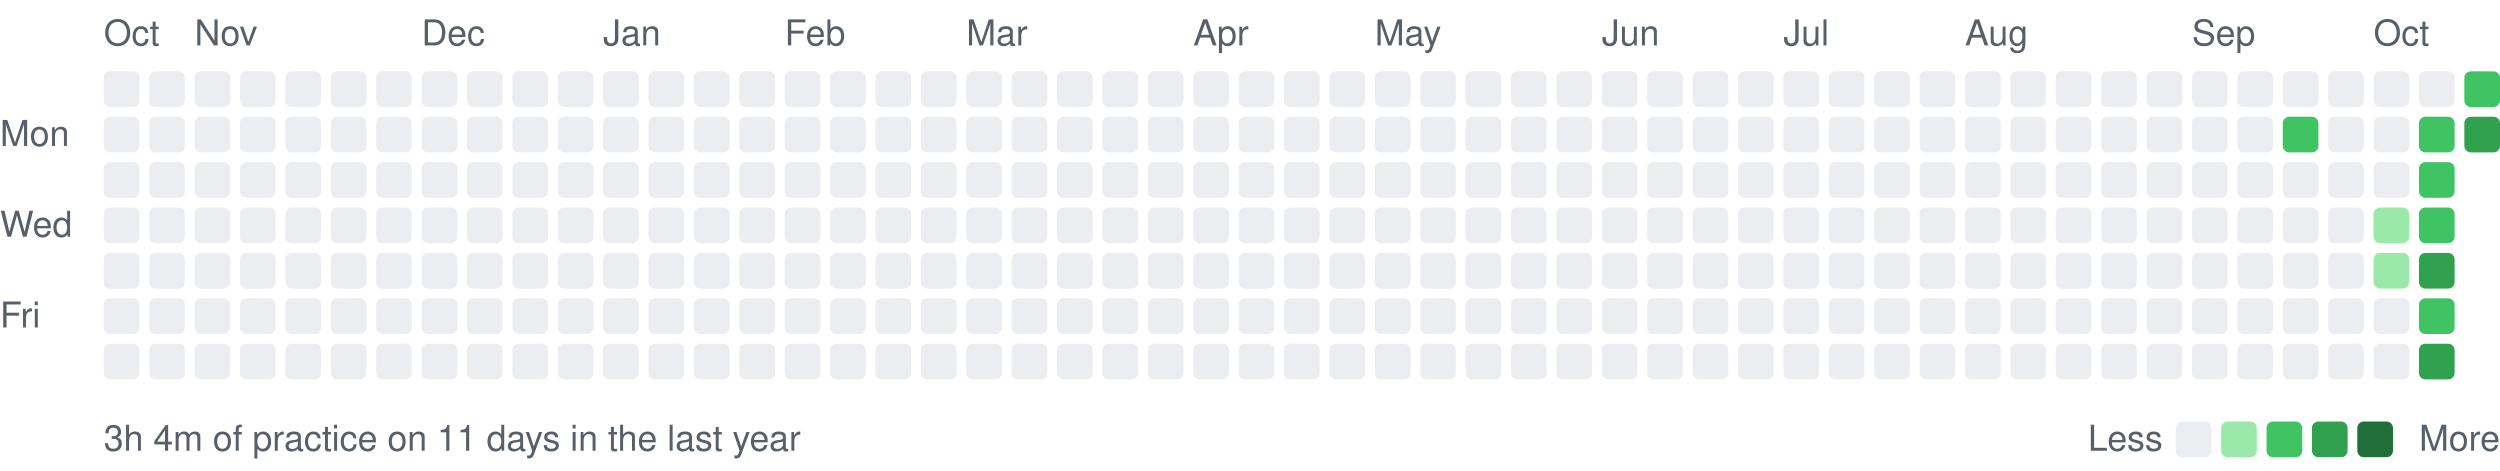
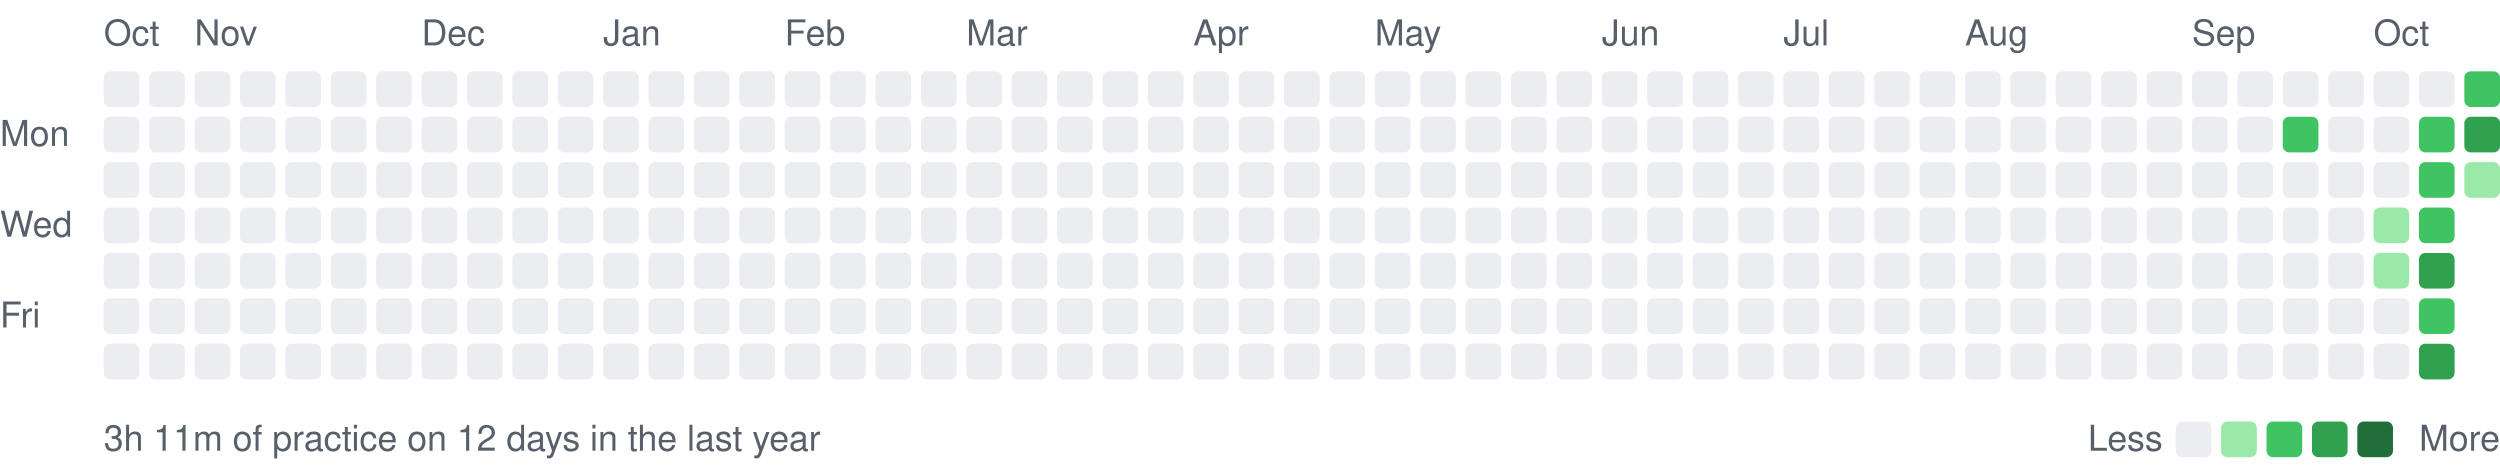
<svg xmlns="http://www.w3.org/2000/svg" width="771" height="145" viewBox="0 0 771 145" font-family="-apple-system, BlinkMacSystemFont, 'Segoe UI', Helvetica, Arial, sans-serif" font-size="11">
  <style>
.kc-t { fill: #57606a; }
.kc-h { fill: #24292f; }
.kc-g { stroke: #d0d7de; }
.kc-l0 { fill: #ebedf0; }
.kc-l1 { fill: #9be9a8; }
.kc-l2 { fill: #40c463; }
.kc-l3 { fill: #30a14e; }
.kc-l4 { fill: #216e39; }
.kc-line { stroke: #2da44e; }
.kc-dot { fill: #2da44e; }
@media (prefers-color-scheme: dark) {
:root:not([data-theme="light"]) .kc-t { fill: #8b949e; }
:root:not([data-theme="light"]) .kc-h { fill: #e6edf3; }
:root:not([data-theme="light"]) .kc-g { stroke: #30363d; }
:root:not([data-theme="light"]) .kc-l0 { fill: #262a31; }
:root:not([data-theme="light"]) .kc-l1 { fill: #0e4429; }
:root:not([data-theme="light"]) .kc-l2 { fill: #006d32; }
:root:not([data-theme="light"]) .kc-l3 { fill: #26a641; }
:root:not([data-theme="light"]) .kc-l4 { fill: #39d353; }
:root:not([data-theme="light"]) .kc-line { stroke: #3fb950; }
:root:not([data-theme="light"]) .kc-dot { fill: #3fb950; }
}
:root[data-theme="dark"] .kc-t { fill: #8b949e; }
:root[data-theme="dark"] .kc-h { fill: #e6edf3; }
:root[data-theme="dark"] .kc-g { stroke: #30363d; }
:root[data-theme="dark"] .kc-l0 { fill: #262a31; }
:root[data-theme="dark"] .kc-l1 { fill: #0e4429; }
:root[data-theme="dark"] .kc-l2 { fill: #006d32; }
:root[data-theme="dark"] .kc-l3 { fill: #26a641; }
:root[data-theme="dark"] .kc-l4 { fill: #39d353; }
:root[data-theme="dark"] .kc-line { stroke: #3fb950; }
:root[data-theme="dark"] .kc-dot { fill: #3fb950; }
</style>
  <text class="kc-t" x="32" y="14">Oct</text>
  <text class="kc-t" x="60" y="14">Nov</text>
  <text class="kc-t" x="130" y="14">Dec</text>
  <text class="kc-t" x="186" y="14">Jan</text>
  <text class="kc-t" x="242" y="14">Feb</text>
  <text class="kc-t" x="298" y="14">Mar</text>
  <text class="kc-t" x="368" y="14">Apr</text>
  <text class="kc-t" x="424" y="14">May</text>
  <text class="kc-t" x="494" y="14">Jun</text>
  <text class="kc-t" x="550" y="14">Jul</text>
  <text class="kc-t" x="606" y="14">Aug</text>
  <text class="kc-t" x="676" y="14">Sep</text>
  <text class="kc-t" x="732" y="14">Oct</text>
  <text class="kc-t" x="0" y="45">Mon</text>
  <text class="kc-t" x="0" y="73">Wed</text>
  <text class="kc-t" x="0" y="101">Fri</text>
  <rect class="kc-l0" x="32" y="22" width="11" height="11" rx="2" />
  <rect class="kc-l0" x="32" y="36" width="11" height="11" rx="2" />
  <rect class="kc-l0" x="32" y="50" width="11" height="11" rx="2" />
  <rect class="kc-l0" x="32" y="64" width="11" height="11" rx="2" />
  <rect class="kc-l0" x="32" y="78" width="11" height="11" rx="2" />
  <rect class="kc-l0" x="32" y="92" width="11" height="11" rx="2" />
  <rect class="kc-l0" x="32" y="106" width="11" height="11" rx="2" />
  <rect class="kc-l0" x="46" y="22" width="11" height="11" rx="2" />
  <rect class="kc-l0" x="46" y="36" width="11" height="11" rx="2" />
  <rect class="kc-l0" x="46" y="50" width="11" height="11" rx="2" />
  <rect class="kc-l0" x="46" y="64" width="11" height="11" rx="2" />
  <rect class="kc-l0" x="46" y="78" width="11" height="11" rx="2" />
  <rect class="kc-l0" x="46" y="92" width="11" height="11" rx="2" />
  <rect class="kc-l0" x="46" y="106" width="11" height="11" rx="2" />
  <rect class="kc-l0" x="60" y="22" width="11" height="11" rx="2" />
  <rect class="kc-l0" x="60" y="36" width="11" height="11" rx="2" />
  <rect class="kc-l0" x="60" y="50" width="11" height="11" rx="2" />
  <rect class="kc-l0" x="60" y="64" width="11" height="11" rx="2" />
  <rect class="kc-l0" x="60" y="78" width="11" height="11" rx="2" />
  <rect class="kc-l0" x="60" y="92" width="11" height="11" rx="2" />
  <rect class="kc-l0" x="60" y="106" width="11" height="11" rx="2" />
  <rect class="kc-l0" x="74" y="22" width="11" height="11" rx="2" />
  <rect class="kc-l0" x="74" y="36" width="11" height="11" rx="2" />
  <rect class="kc-l0" x="74" y="50" width="11" height="11" rx="2" />
  <rect class="kc-l0" x="74" y="64" width="11" height="11" rx="2" />
  <rect class="kc-l0" x="74" y="78" width="11" height="11" rx="2" />
  <rect class="kc-l0" x="74" y="92" width="11" height="11" rx="2" />
  <rect class="kc-l0" x="74" y="106" width="11" height="11" rx="2" />
  <rect class="kc-l0" x="88" y="22" width="11" height="11" rx="2" />
  <rect class="kc-l0" x="88" y="36" width="11" height="11" rx="2" />
  <rect class="kc-l0" x="88" y="50" width="11" height="11" rx="2" />
  <rect class="kc-l0" x="88" y="64" width="11" height="11" rx="2" />
  <rect class="kc-l0" x="88" y="78" width="11" height="11" rx="2" />
  <rect class="kc-l0" x="88" y="92" width="11" height="11" rx="2" />
  <rect class="kc-l0" x="88" y="106" width="11" height="11" rx="2" />
  <rect class="kc-l0" x="102" y="22" width="11" height="11" rx="2" />
  <rect class="kc-l0" x="102" y="36" width="11" height="11" rx="2" />
  <rect class="kc-l0" x="102" y="50" width="11" height="11" rx="2" />
  <rect class="kc-l0" x="102" y="64" width="11" height="11" rx="2" />
  <rect class="kc-l0" x="102" y="78" width="11" height="11" rx="2" />
  <rect class="kc-l0" x="102" y="92" width="11" height="11" rx="2" />
  <rect class="kc-l0" x="102" y="106" width="11" height="11" rx="2" />
  <rect class="kc-l0" x="116" y="22" width="11" height="11" rx="2" />
  <rect class="kc-l0" x="116" y="36" width="11" height="11" rx="2" />
  <rect class="kc-l0" x="116" y="50" width="11" height="11" rx="2" />
  <rect class="kc-l0" x="116" y="64" width="11" height="11" rx="2" />
  <rect class="kc-l0" x="116" y="78" width="11" height="11" rx="2" />
  <rect class="kc-l0" x="116" y="92" width="11" height="11" rx="2" />
  <rect class="kc-l0" x="116" y="106" width="11" height="11" rx="2" />
  <rect class="kc-l0" x="130" y="22" width="11" height="11" rx="2" />
  <rect class="kc-l0" x="130" y="36" width="11" height="11" rx="2" />
  <rect class="kc-l0" x="130" y="50" width="11" height="11" rx="2" />
  <rect class="kc-l0" x="130" y="64" width="11" height="11" rx="2" />
  <rect class="kc-l0" x="130" y="78" width="11" height="11" rx="2" />
  <rect class="kc-l0" x="130" y="92" width="11" height="11" rx="2" />
  <rect class="kc-l0" x="130" y="106" width="11" height="11" rx="2" />
  <rect class="kc-l0" x="144" y="22" width="11" height="11" rx="2" />
  <rect class="kc-l0" x="144" y="36" width="11" height="11" rx="2" />
  <rect class="kc-l0" x="144" y="50" width="11" height="11" rx="2" />
  <rect class="kc-l0" x="144" y="64" width="11" height="11" rx="2" />
  <rect class="kc-l0" x="144" y="78" width="11" height="11" rx="2" />
  <rect class="kc-l0" x="144" y="92" width="11" height="11" rx="2" />
  <rect class="kc-l0" x="144" y="106" width="11" height="11" rx="2" />
  <rect class="kc-l0" x="158" y="22" width="11" height="11" rx="2" />
  <rect class="kc-l0" x="158" y="36" width="11" height="11" rx="2" />
  <rect class="kc-l0" x="158" y="50" width="11" height="11" rx="2" />
  <rect class="kc-l0" x="158" y="64" width="11" height="11" rx="2" />
  <rect class="kc-l0" x="158" y="78" width="11" height="11" rx="2" />
  <rect class="kc-l0" x="158" y="92" width="11" height="11" rx="2" />
  <rect class="kc-l0" x="158" y="106" width="11" height="11" rx="2" />
  <rect class="kc-l0" x="172" y="22" width="11" height="11" rx="2" />
  <rect class="kc-l0" x="172" y="36" width="11" height="11" rx="2" />
  <rect class="kc-l0" x="172" y="50" width="11" height="11" rx="2" />
  <rect class="kc-l0" x="172" y="64" width="11" height="11" rx="2" />
  <rect class="kc-l0" x="172" y="78" width="11" height="11" rx="2" />
  <rect class="kc-l0" x="172" y="92" width="11" height="11" rx="2" />
  <rect class="kc-l0" x="172" y="106" width="11" height="11" rx="2" />
  <rect class="kc-l0" x="186" y="22" width="11" height="11" rx="2" />
  <rect class="kc-l0" x="186" y="36" width="11" height="11" rx="2" />
  <rect class="kc-l0" x="186" y="50" width="11" height="11" rx="2" />
  <rect class="kc-l0" x="186" y="64" width="11" height="11" rx="2" />
  <rect class="kc-l0" x="186" y="78" width="11" height="11" rx="2" />
  <rect class="kc-l0" x="186" y="92" width="11" height="11" rx="2" />
  <rect class="kc-l0" x="186" y="106" width="11" height="11" rx="2" />
  <rect class="kc-l0" x="200" y="22" width="11" height="11" rx="2" />
  <rect class="kc-l0" x="200" y="36" width="11" height="11" rx="2" />
  <rect class="kc-l0" x="200" y="50" width="11" height="11" rx="2" />
  <rect class="kc-l0" x="200" y="64" width="11" height="11" rx="2" />
  <rect class="kc-l0" x="200" y="78" width="11" height="11" rx="2" />
  <rect class="kc-l0" x="200" y="92" width="11" height="11" rx="2" />
  <rect class="kc-l0" x="200" y="106" width="11" height="11" rx="2" />
  <rect class="kc-l0" x="214" y="22" width="11" height="11" rx="2" />
  <rect class="kc-l0" x="214" y="36" width="11" height="11" rx="2" />
  <rect class="kc-l0" x="214" y="50" width="11" height="11" rx="2" />
  <rect class="kc-l0" x="214" y="64" width="11" height="11" rx="2" />
  <rect class="kc-l0" x="214" y="78" width="11" height="11" rx="2" />
  <rect class="kc-l0" x="214" y="92" width="11" height="11" rx="2" />
  <rect class="kc-l0" x="214" y="106" width="11" height="11" rx="2" />
  <rect class="kc-l0" x="228" y="22" width="11" height="11" rx="2" />
  <rect class="kc-l0" x="228" y="36" width="11" height="11" rx="2" />
  <rect class="kc-l0" x="228" y="50" width="11" height="11" rx="2" />
  <rect class="kc-l0" x="228" y="64" width="11" height="11" rx="2" />
  <rect class="kc-l0" x="228" y="78" width="11" height="11" rx="2" />
  <rect class="kc-l0" x="228" y="92" width="11" height="11" rx="2" />
  <rect class="kc-l0" x="228" y="106" width="11" height="11" rx="2" />
  <rect class="kc-l0" x="242" y="22" width="11" height="11" rx="2" />
  <rect class="kc-l0" x="242" y="36" width="11" height="11" rx="2" />
  <rect class="kc-l0" x="242" y="50" width="11" height="11" rx="2" />
  <rect class="kc-l0" x="242" y="64" width="11" height="11" rx="2" />
  <rect class="kc-l0" x="242" y="78" width="11" height="11" rx="2" />
  <rect class="kc-l0" x="242" y="92" width="11" height="11" rx="2" />
  <rect class="kc-l0" x="242" y="106" width="11" height="11" rx="2" />
  <rect class="kc-l0" x="256" y="22" width="11" height="11" rx="2" />
  <rect class="kc-l0" x="256" y="36" width="11" height="11" rx="2" />
  <rect class="kc-l0" x="256" y="50" width="11" height="11" rx="2" />
  <rect class="kc-l0" x="256" y="64" width="11" height="11" rx="2" />
  <rect class="kc-l0" x="256" y="78" width="11" height="11" rx="2" />
  <rect class="kc-l0" x="256" y="92" width="11" height="11" rx="2" />
  <rect class="kc-l0" x="256" y="106" width="11" height="11" rx="2" />
  <rect class="kc-l0" x="270" y="22" width="11" height="11" rx="2" />
  <rect class="kc-l0" x="270" y="36" width="11" height="11" rx="2" />
  <rect class="kc-l0" x="270" y="50" width="11" height="11" rx="2" />
  <rect class="kc-l0" x="270" y="64" width="11" height="11" rx="2" />
  <rect class="kc-l0" x="270" y="78" width="11" height="11" rx="2" />
  <rect class="kc-l0" x="270" y="92" width="11" height="11" rx="2" />
  <rect class="kc-l0" x="270" y="106" width="11" height="11" rx="2" />
  <rect class="kc-l0" x="284" y="22" width="11" height="11" rx="2" />
  <rect class="kc-l0" x="284" y="36" width="11" height="11" rx="2" />
  <rect class="kc-l0" x="284" y="50" width="11" height="11" rx="2" />
  <rect class="kc-l0" x="284" y="64" width="11" height="11" rx="2" />
  <rect class="kc-l0" x="284" y="78" width="11" height="11" rx="2" />
  <rect class="kc-l0" x="284" y="92" width="11" height="11" rx="2" />
  <rect class="kc-l0" x="284" y="106" width="11" height="11" rx="2" />
  <rect class="kc-l0" x="298" y="22" width="11" height="11" rx="2" />
  <rect class="kc-l0" x="298" y="36" width="11" height="11" rx="2" />
  <rect class="kc-l0" x="298" y="50" width="11" height="11" rx="2" />
  <rect class="kc-l0" x="298" y="64" width="11" height="11" rx="2" />
  <rect class="kc-l0" x="298" y="78" width="11" height="11" rx="2" />
  <rect class="kc-l0" x="298" y="92" width="11" height="11" rx="2" />
  <rect class="kc-l0" x="298" y="106" width="11" height="11" rx="2" />
  <rect class="kc-l0" x="312" y="22" width="11" height="11" rx="2" />
  <rect class="kc-l0" x="312" y="36" width="11" height="11" rx="2" />
  <rect class="kc-l0" x="312" y="50" width="11" height="11" rx="2" />
  <rect class="kc-l0" x="312" y="64" width="11" height="11" rx="2" />
  <rect class="kc-l0" x="312" y="78" width="11" height="11" rx="2" />
  <rect class="kc-l0" x="312" y="92" width="11" height="11" rx="2" />
  <rect class="kc-l0" x="312" y="106" width="11" height="11" rx="2" />
  <rect class="kc-l0" x="326" y="22" width="11" height="11" rx="2" />
  <rect class="kc-l0" x="326" y="36" width="11" height="11" rx="2" />
  <rect class="kc-l0" x="326" y="50" width="11" height="11" rx="2" />
  <rect class="kc-l0" x="326" y="64" width="11" height="11" rx="2" />
  <rect class="kc-l0" x="326" y="78" width="11" height="11" rx="2" />
  <rect class="kc-l0" x="326" y="92" width="11" height="11" rx="2" />
  <rect class="kc-l0" x="326" y="106" width="11" height="11" rx="2" />
  <rect class="kc-l0" x="340" y="22" width="11" height="11" rx="2" />
  <rect class="kc-l0" x="340" y="36" width="11" height="11" rx="2" />
  <rect class="kc-l0" x="340" y="50" width="11" height="11" rx="2" />
  <rect class="kc-l0" x="340" y="64" width="11" height="11" rx="2" />
  <rect class="kc-l0" x="340" y="78" width="11" height="11" rx="2" />
  <rect class="kc-l0" x="340" y="92" width="11" height="11" rx="2" />
  <rect class="kc-l0" x="340" y="106" width="11" height="11" rx="2" />
  <rect class="kc-l0" x="354" y="22" width="11" height="11" rx="2" />
  <rect class="kc-l0" x="354" y="36" width="11" height="11" rx="2" />
  <rect class="kc-l0" x="354" y="50" width="11" height="11" rx="2" />
  <rect class="kc-l0" x="354" y="64" width="11" height="11" rx="2" />
  <rect class="kc-l0" x="354" y="78" width="11" height="11" rx="2" />
  <rect class="kc-l0" x="354" y="92" width="11" height="11" rx="2" />
  <rect class="kc-l0" x="354" y="106" width="11" height="11" rx="2" />
  <rect class="kc-l0" x="368" y="22" width="11" height="11" rx="2" />
  <rect class="kc-l0" x="368" y="36" width="11" height="11" rx="2" />
  <rect class="kc-l0" x="368" y="50" width="11" height="11" rx="2" />
  <rect class="kc-l0" x="368" y="64" width="11" height="11" rx="2" />
  <rect class="kc-l0" x="368" y="78" width="11" height="11" rx="2" />
  <rect class="kc-l0" x="368" y="92" width="11" height="11" rx="2" />
  <rect class="kc-l0" x="368" y="106" width="11" height="11" rx="2" />
  <rect class="kc-l0" x="382" y="22" width="11" height="11" rx="2" />
  <rect class="kc-l0" x="382" y="36" width="11" height="11" rx="2" />
  <rect class="kc-l0" x="382" y="50" width="11" height="11" rx="2" />
  <rect class="kc-l0" x="382" y="64" width="11" height="11" rx="2" />
  <rect class="kc-l0" x="382" y="78" width="11" height="11" rx="2" />
  <rect class="kc-l0" x="382" y="92" width="11" height="11" rx="2" />
  <rect class="kc-l0" x="382" y="106" width="11" height="11" rx="2" />
  <rect class="kc-l0" x="396" y="22" width="11" height="11" rx="2" />
  <rect class="kc-l0" x="396" y="36" width="11" height="11" rx="2" />
  <rect class="kc-l0" x="396" y="50" width="11" height="11" rx="2" />
  <rect class="kc-l0" x="396" y="64" width="11" height="11" rx="2" />
  <rect class="kc-l0" x="396" y="78" width="11" height="11" rx="2" />
  <rect class="kc-l0" x="396" y="92" width="11" height="11" rx="2" />
  <rect class="kc-l0" x="396" y="106" width="11" height="11" rx="2" />
  <rect class="kc-l0" x="410" y="22" width="11" height="11" rx="2" />
  <rect class="kc-l0" x="410" y="36" width="11" height="11" rx="2" />
  <rect class="kc-l0" x="410" y="50" width="11" height="11" rx="2" />
  <rect class="kc-l0" x="410" y="64" width="11" height="11" rx="2" />
  <rect class="kc-l0" x="410" y="78" width="11" height="11" rx="2" />
  <rect class="kc-l0" x="410" y="92" width="11" height="11" rx="2" />
  <rect class="kc-l0" x="410" y="106" width="11" height="11" rx="2" />
  <rect class="kc-l0" x="424" y="22" width="11" height="11" rx="2" />
  <rect class="kc-l0" x="424" y="36" width="11" height="11" rx="2" />
  <rect class="kc-l0" x="424" y="50" width="11" height="11" rx="2" />
  <rect class="kc-l0" x="424" y="64" width="11" height="11" rx="2" />
  <rect class="kc-l0" x="424" y="78" width="11" height="11" rx="2" />
  <rect class="kc-l0" x="424" y="92" width="11" height="11" rx="2" />
  <rect class="kc-l0" x="424" y="106" width="11" height="11" rx="2" />
  <rect class="kc-l0" x="438" y="22" width="11" height="11" rx="2" />
  <rect class="kc-l0" x="438" y="36" width="11" height="11" rx="2" />
  <rect class="kc-l0" x="438" y="50" width="11" height="11" rx="2" />
  <rect class="kc-l0" x="438" y="64" width="11" height="11" rx="2" />
  <rect class="kc-l0" x="438" y="78" width="11" height="11" rx="2" />
  <rect class="kc-l0" x="438" y="92" width="11" height="11" rx="2" />
  <rect class="kc-l0" x="438" y="106" width="11" height="11" rx="2" />
  <rect class="kc-l0" x="452" y="22" width="11" height="11" rx="2" />
  <rect class="kc-l0" x="452" y="36" width="11" height="11" rx="2" />
  <rect class="kc-l0" x="452" y="50" width="11" height="11" rx="2" />
  <rect class="kc-l0" x="452" y="64" width="11" height="11" rx="2" />
  <rect class="kc-l0" x="452" y="78" width="11" height="11" rx="2" />
  <rect class="kc-l0" x="452" y="92" width="11" height="11" rx="2" />
  <rect class="kc-l0" x="452" y="106" width="11" height="11" rx="2" />
  <rect class="kc-l0" x="466" y="22" width="11" height="11" rx="2" />
  <rect class="kc-l0" x="466" y="36" width="11" height="11" rx="2" />
  <rect class="kc-l0" x="466" y="50" width="11" height="11" rx="2" />
  <rect class="kc-l0" x="466" y="64" width="11" height="11" rx="2" />
  <rect class="kc-l0" x="466" y="78" width="11" height="11" rx="2" />
  <rect class="kc-l0" x="466" y="92" width="11" height="11" rx="2" />
  <rect class="kc-l0" x="466" y="106" width="11" height="11" rx="2" />
  <rect class="kc-l0" x="480" y="22" width="11" height="11" rx="2" />
  <rect class="kc-l0" x="480" y="36" width="11" height="11" rx="2" />
  <rect class="kc-l0" x="480" y="50" width="11" height="11" rx="2" />
  <rect class="kc-l0" x="480" y="64" width="11" height="11" rx="2" />
  <rect class="kc-l0" x="480" y="78" width="11" height="11" rx="2" />
  <rect class="kc-l0" x="480" y="92" width="11" height="11" rx="2" />
  <rect class="kc-l0" x="480" y="106" width="11" height="11" rx="2" />
  <rect class="kc-l0" x="494" y="22" width="11" height="11" rx="2" />
  <rect class="kc-l0" x="494" y="36" width="11" height="11" rx="2" />
  <rect class="kc-l0" x="494" y="50" width="11" height="11" rx="2" />
  <rect class="kc-l0" x="494" y="64" width="11" height="11" rx="2" />
  <rect class="kc-l0" x="494" y="78" width="11" height="11" rx="2" />
  <rect class="kc-l0" x="494" y="92" width="11" height="11" rx="2" />
  <rect class="kc-l0" x="494" y="106" width="11" height="11" rx="2" />
  <rect class="kc-l0" x="508" y="22" width="11" height="11" rx="2" />
  <rect class="kc-l0" x="508" y="36" width="11" height="11" rx="2" />
  <rect class="kc-l0" x="508" y="50" width="11" height="11" rx="2" />
  <rect class="kc-l0" x="508" y="64" width="11" height="11" rx="2" />
  <rect class="kc-l0" x="508" y="78" width="11" height="11" rx="2" />
  <rect class="kc-l0" x="508" y="92" width="11" height="11" rx="2" />
  <rect class="kc-l0" x="508" y="106" width="11" height="11" rx="2" />
  <rect class="kc-l0" x="522" y="22" width="11" height="11" rx="2" />
  <rect class="kc-l0" x="522" y="36" width="11" height="11" rx="2" />
  <rect class="kc-l0" x="522" y="50" width="11" height="11" rx="2" />
  <rect class="kc-l0" x="522" y="64" width="11" height="11" rx="2" />
  <rect class="kc-l0" x="522" y="78" width="11" height="11" rx="2" />
  <rect class="kc-l0" x="522" y="92" width="11" height="11" rx="2" />
  <rect class="kc-l0" x="522" y="106" width="11" height="11" rx="2" />
  <rect class="kc-l0" x="536" y="22" width="11" height="11" rx="2" />
  <rect class="kc-l0" x="536" y="36" width="11" height="11" rx="2" />
  <rect class="kc-l0" x="536" y="50" width="11" height="11" rx="2" />
  <rect class="kc-l0" x="536" y="64" width="11" height="11" rx="2" />
  <rect class="kc-l0" x="536" y="78" width="11" height="11" rx="2" />
  <rect class="kc-l0" x="536" y="92" width="11" height="11" rx="2" />
  <rect class="kc-l0" x="536" y="106" width="11" height="11" rx="2" />
  <rect class="kc-l0" x="550" y="22" width="11" height="11" rx="2" />
  <rect class="kc-l0" x="550" y="36" width="11" height="11" rx="2" />
  <rect class="kc-l0" x="550" y="50" width="11" height="11" rx="2" />
  <rect class="kc-l0" x="550" y="64" width="11" height="11" rx="2" />
  <rect class="kc-l0" x="550" y="78" width="11" height="11" rx="2" />
  <rect class="kc-l0" x="550" y="92" width="11" height="11" rx="2" />
  <rect class="kc-l0" x="550" y="106" width="11" height="11" rx="2" />
  <rect class="kc-l0" x="564" y="22" width="11" height="11" rx="2" />
  <rect class="kc-l0" x="564" y="36" width="11" height="11" rx="2" />
  <rect class="kc-l0" x="564" y="50" width="11" height="11" rx="2" />
  <rect class="kc-l0" x="564" y="64" width="11" height="11" rx="2" />
  <rect class="kc-l0" x="564" y="78" width="11" height="11" rx="2" />
  <rect class="kc-l0" x="564" y="92" width="11" height="11" rx="2" />
  <rect class="kc-l0" x="564" y="106" width="11" height="11" rx="2" />
  <rect class="kc-l0" x="578" y="22" width="11" height="11" rx="2" />
  <rect class="kc-l0" x="578" y="36" width="11" height="11" rx="2" />
  <rect class="kc-l0" x="578" y="50" width="11" height="11" rx="2" />
  <rect class="kc-l0" x="578" y="64" width="11" height="11" rx="2" />
  <rect class="kc-l0" x="578" y="78" width="11" height="11" rx="2" />
  <rect class="kc-l0" x="578" y="92" width="11" height="11" rx="2" />
  <rect class="kc-l0" x="578" y="106" width="11" height="11" rx="2" />
  <rect class="kc-l0" x="592" y="22" width="11" height="11" rx="2" />
  <rect class="kc-l0" x="592" y="36" width="11" height="11" rx="2" />
  <rect class="kc-l0" x="592" y="50" width="11" height="11" rx="2" />
  <rect class="kc-l0" x="592" y="64" width="11" height="11" rx="2" />
  <rect class="kc-l0" x="592" y="78" width="11" height="11" rx="2" />
  <rect class="kc-l0" x="592" y="92" width="11" height="11" rx="2" />
  <rect class="kc-l0" x="592" y="106" width="11" height="11" rx="2" />
  <rect class="kc-l0" x="606" y="22" width="11" height="11" rx="2" />
  <rect class="kc-l0" x="606" y="36" width="11" height="11" rx="2" />
  <rect class="kc-l0" x="606" y="50" width="11" height="11" rx="2" />
  <rect class="kc-l0" x="606" y="64" width="11" height="11" rx="2" />
  <rect class="kc-l0" x="606" y="78" width="11" height="11" rx="2" />
  <rect class="kc-l0" x="606" y="92" width="11" height="11" rx="2" />
  <rect class="kc-l0" x="606" y="106" width="11" height="11" rx="2" />
  <rect class="kc-l0" x="620" y="22" width="11" height="11" rx="2" />
  <rect class="kc-l0" x="620" y="36" width="11" height="11" rx="2" />
  <rect class="kc-l0" x="620" y="50" width="11" height="11" rx="2" />
  <rect class="kc-l0" x="620" y="64" width="11" height="11" rx="2" />
  <rect class="kc-l0" x="620" y="78" width="11" height="11" rx="2" />
  <rect class="kc-l0" x="620" y="92" width="11" height="11" rx="2" />
  <rect class="kc-l0" x="620" y="106" width="11" height="11" rx="2" />
  <rect class="kc-l0" x="634" y="22" width="11" height="11" rx="2" />
  <rect class="kc-l0" x="634" y="36" width="11" height="11" rx="2" />
  <rect class="kc-l0" x="634" y="50" width="11" height="11" rx="2" />
  <rect class="kc-l0" x="634" y="64" width="11" height="11" rx="2" />
  <rect class="kc-l0" x="634" y="78" width="11" height="11" rx="2" />
  <rect class="kc-l0" x="634" y="92" width="11" height="11" rx="2" />
  <rect class="kc-l0" x="634" y="106" width="11" height="11" rx="2" />
  <rect class="kc-l0" x="648" y="22" width="11" height="11" rx="2" />
  <rect class="kc-l0" x="648" y="36" width="11" height="11" rx="2" />
  <rect class="kc-l0" x="648" y="50" width="11" height="11" rx="2" />
  <rect class="kc-l0" x="648" y="64" width="11" height="11" rx="2" />
  <rect class="kc-l0" x="648" y="78" width="11" height="11" rx="2" />
  <rect class="kc-l0" x="648" y="92" width="11" height="11" rx="2" />
  <rect class="kc-l0" x="648" y="106" width="11" height="11" rx="2" />
  <rect class="kc-l0" x="662" y="22" width="11" height="11" rx="2" />
  <rect class="kc-l0" x="662" y="36" width="11" height="11" rx="2" />
  <rect class="kc-l0" x="662" y="50" width="11" height="11" rx="2" />
  <rect class="kc-l0" x="662" y="64" width="11" height="11" rx="2" />
  <rect class="kc-l0" x="662" y="78" width="11" height="11" rx="2" />
  <rect class="kc-l0" x="662" y="92" width="11" height="11" rx="2" />
  <rect class="kc-l0" x="662" y="106" width="11" height="11" rx="2" />
  <rect class="kc-l0" x="676" y="22" width="11" height="11" rx="2" />
  <rect class="kc-l0" x="676" y="36" width="11" height="11" rx="2" />
  <rect class="kc-l0" x="676" y="50" width="11" height="11" rx="2" />
  <rect class="kc-l0" x="676" y="64" width="11" height="11" rx="2" />
  <rect class="kc-l0" x="676" y="78" width="11" height="11" rx="2" />
  <rect class="kc-l0" x="676" y="92" width="11" height="11" rx="2" />
  <rect class="kc-l0" x="676" y="106" width="11" height="11" rx="2" />
  <rect class="kc-l0" x="690" y="22" width="11" height="11" rx="2" />
  <rect class="kc-l0" x="690" y="36" width="11" height="11" rx="2" />
  <rect class="kc-l0" x="690" y="50" width="11" height="11" rx="2" />
  <rect class="kc-l0" x="690" y="64" width="11" height="11" rx="2" />
  <rect class="kc-l0" x="690" y="78" width="11" height="11" rx="2" />
  <rect class="kc-l0" x="690" y="92" width="11" height="11" rx="2" />
  <rect class="kc-l0" x="690" y="106" width="11" height="11" rx="2" />
  <rect class="kc-l0" x="704" y="22" width="11" height="11" rx="2" />
  <rect class="kc-l2" x="704" y="36" width="11" height="11" rx="2" />
  <rect class="kc-l0" x="704" y="50" width="11" height="11" rx="2" />
  <rect class="kc-l0" x="704" y="64" width="11" height="11" rx="2" />
  <rect class="kc-l0" x="704" y="78" width="11" height="11" rx="2" />
  <rect class="kc-l0" x="704" y="92" width="11" height="11" rx="2" />
  <rect class="kc-l0" x="704" y="106" width="11" height="11" rx="2" />
  <rect class="kc-l0" x="718" y="22" width="11" height="11" rx="2" />
  <rect class="kc-l0" x="718" y="36" width="11" height="11" rx="2" />
  <rect class="kc-l0" x="718" y="50" width="11" height="11" rx="2" />
  <rect class="kc-l0" x="718" y="64" width="11" height="11" rx="2" />
  <rect class="kc-l0" x="718" y="78" width="11" height="11" rx="2" />
  <rect class="kc-l0" x="718" y="92" width="11" height="11" rx="2" />
  <rect class="kc-l0" x="718" y="106" width="11" height="11" rx="2" />
  <rect class="kc-l0" x="732" y="22" width="11" height="11" rx="2" />
  <rect class="kc-l0" x="732" y="36" width="11" height="11" rx="2" />
  <rect class="kc-l0" x="732" y="50" width="11" height="11" rx="2" />
  <rect class="kc-l1" x="732" y="64" width="11" height="11" rx="2" />
  <rect class="kc-l1" x="732" y="78" width="11" height="11" rx="2" />
  <rect class="kc-l0" x="732" y="92" width="11" height="11" rx="2" />
  <rect class="kc-l0" x="732" y="106" width="11" height="11" rx="2" />
  <rect class="kc-l0" x="746" y="22" width="11" height="11" rx="2" />
  <rect class="kc-l2" x="746" y="36" width="11" height="11" rx="2" />
  <rect class="kc-l2" x="746" y="50" width="11" height="11" rx="2" />
  <rect class="kc-l2" x="746" y="64" width="11" height="11" rx="2" />
  <rect class="kc-l3" x="746" y="78" width="11" height="11" rx="2" />
  <rect class="kc-l2" x="746" y="92" width="11" height="11" rx="2" />
  <rect class="kc-l3" x="746" y="106" width="11" height="11" rx="2" />
  <rect class="kc-l2" x="760" y="22" width="11" height="11" rx="2" />
  <rect class="kc-l3" x="760" y="36" width="11" height="11" rx="2" />
-   <text class="kc-t" x="32" y="139">3h 4m of practice on 11 days in the last year</text>
+   <rect class="kc-l1" x="760" y="50" width="11" height="11" rx="2" />
+   <text class="kc-t" x="32" y="139">3h 11m of practice on 12 days in the last year</text>
  <text class="kc-t" x="667" y="139" text-anchor="end">Less</text>
  <rect class="kc-l0" x="671" y="130" width="11" height="11" rx="2" />
  <rect class="kc-l1" x="685" y="130" width="11" height="11" rx="2" />
  <rect class="kc-l2" x="699" y="130" width="11" height="11" rx="2" />
  <rect class="kc-l3" x="713" y="130" width="11" height="11" rx="2" />
  <rect class="kc-l4" x="727" y="130" width="11" height="11" rx="2" />
  <text class="kc-t" x="771" y="139" text-anchor="end">More</text>
</svg>
